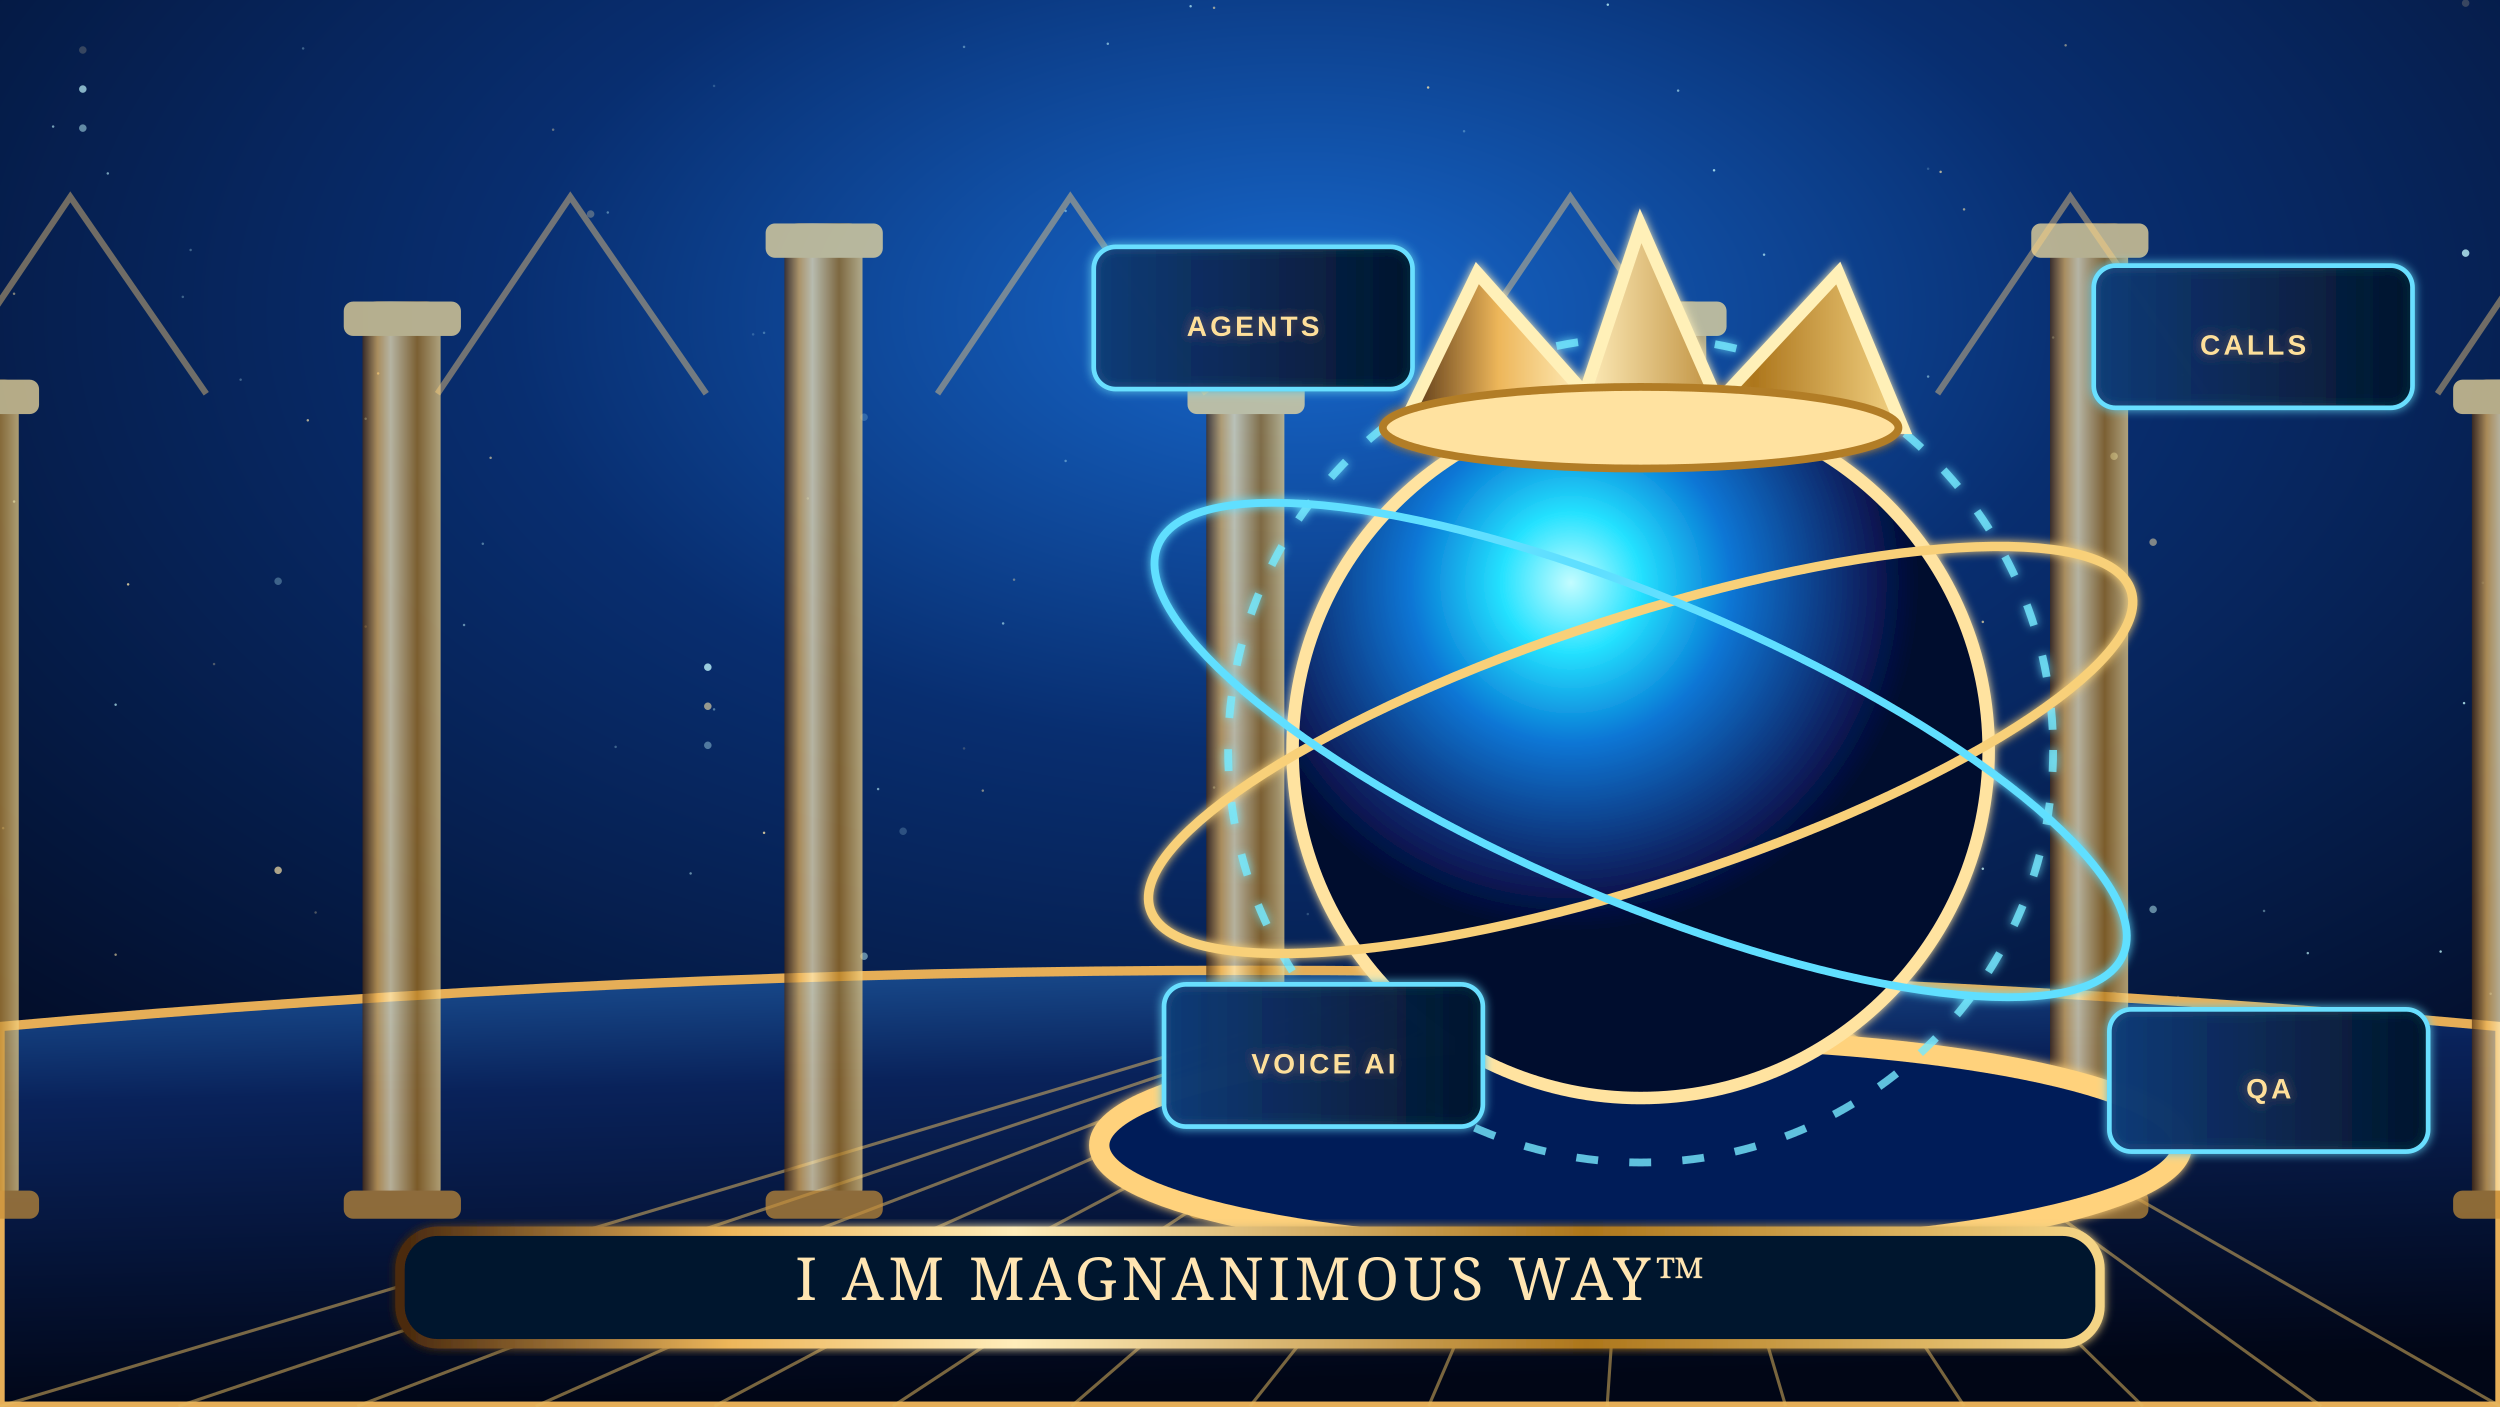
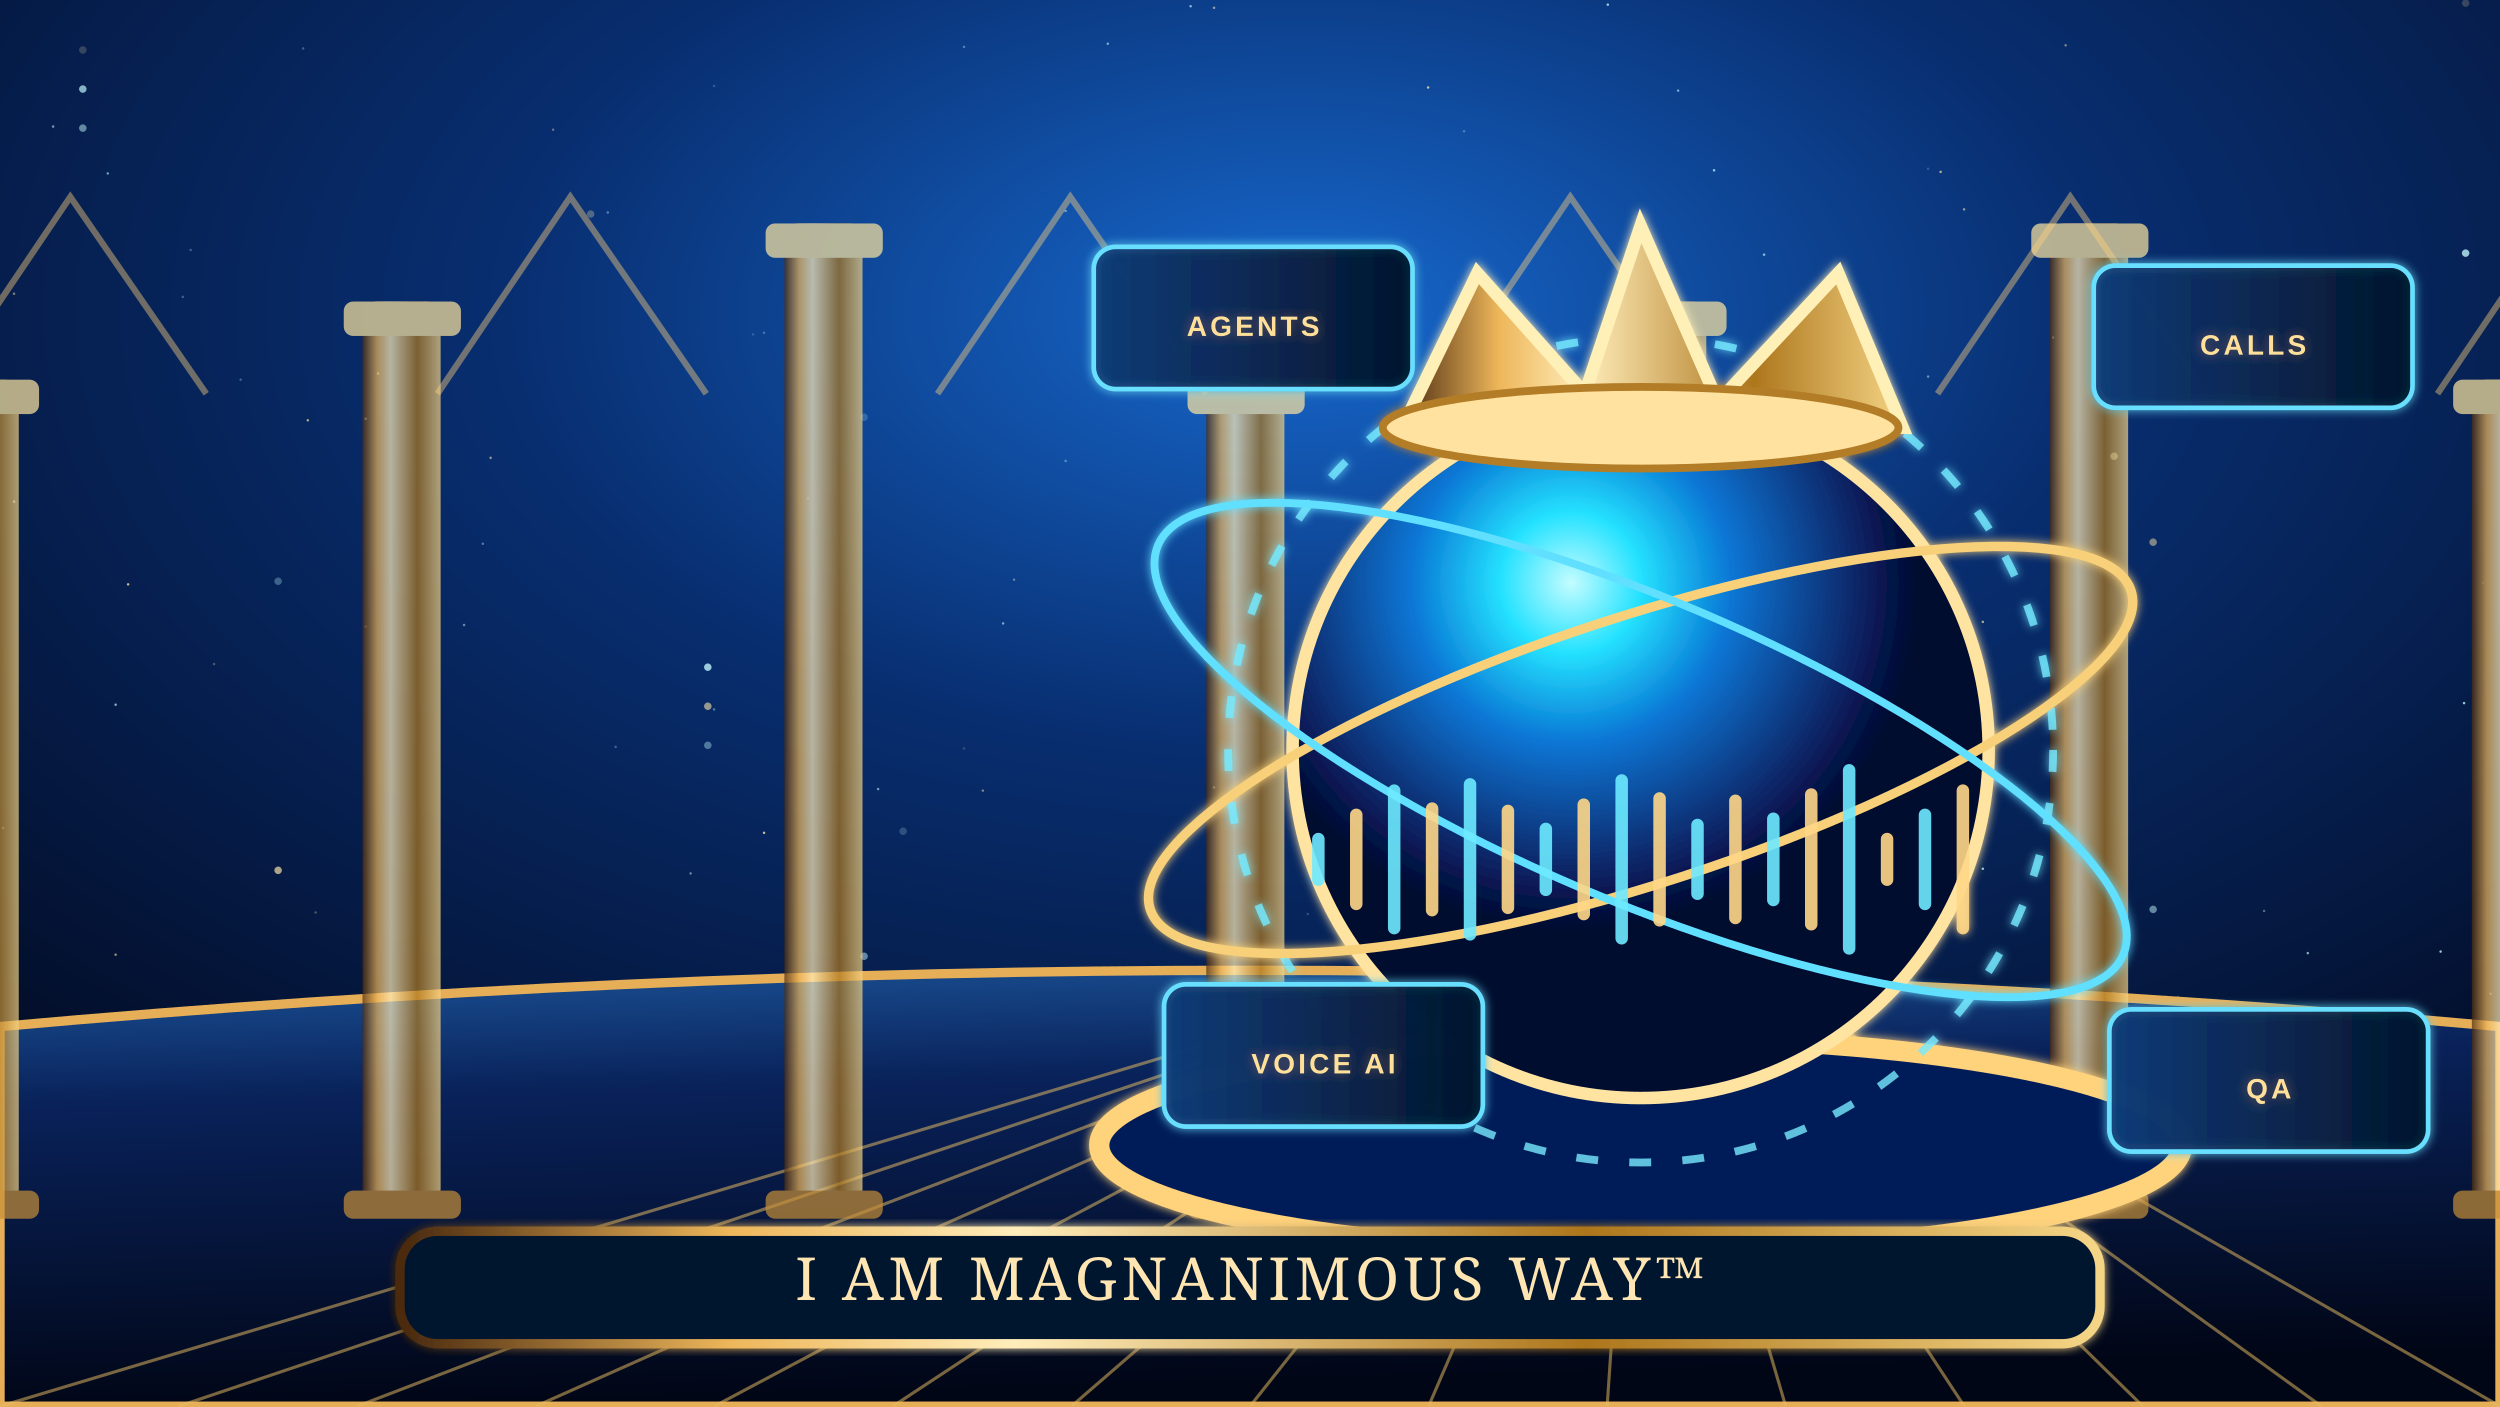
<svg xmlns="http://www.w3.org/2000/svg" width="1600" height="900" viewBox="0 0 1600 900">
  <defs>
    <radialGradient id="sky" cx=".52" cy=".22" r=".9">
      <stop stop-color="#1769ce" />
      <stop offset=".35" stop-color="#082e70" />
      <stop offset=".8" stop-color="#030e2a" />
      <stop offset="1" stop-color="#010517" />
    </radialGradient>
    <linearGradient id="gold">
      <stop stop-color="#4c2c10" />
      <stop offset=".19" stop-color="#edb65a" />
      <stop offset=".36" stop-color="#ffedba" />
      <stop offset=".7" stop-color="#ad761c" />
      <stop offset="1" stop-color="#f4d485" />
    </linearGradient>
    <radialGradient id="orb" cx=".4" cy=".26">
      <stop stop-color="#c3fcff" />
      <stop offset=".2" stop-color="#25e2ff" />
      <stop offset=".46" stop-color="#0876d5" />
      <stop offset=".88" stop-color="#081955" />
      <stop offset="1" stop-color="#010a2e" />
    </radialGradient>
    <linearGradient id="tile">
      <stop stop-color="#103b78" stop-opacity=".9" />
      <stop offset="1" stop-color="#04152c" stop-opacity=".96" />
    </linearGradient>
    <linearGradient id="floor" x2=".15" y2="1">
      <stop stop-color="#1b5296" />
      <stop offset=".3" stop-color="#09225a" />
      <stop offset="1" stop-color="#010616" />
    </linearGradient>
    <filter id="glow">
      <feGaussianBlur stdDeviation="3" result="b" />
      <feMerge>
        <feMergeNode in="b" />
        <feMergeNode in="SourceGraphic" />
      </feMerge>
    </filter>
  </defs>
  <rect width="1600" height="900" fill="url(#sky)" />
  <circle cx="53" cy="32" r="2.4" fill="#ffe8aa" opacity="0.2" />
  <circle cx="154" cy="243" r="0.8" fill="#c3faff" opacity="0.295" />
  <circle cx="457" cy="454" r="0.8" fill="#c3faff" opacity="0.39" />
  <circle cx="962" cy="665" r="0.8" fill="#ffe8aa" opacity="0.485" />
  <circle cx="69" cy="111" r="0.8" fill="#c3faff" opacity="0.58" />
  <circle cx="978" cy="322" r="2.4" fill="#c3faff" opacity="0.675" />
  <circle cx="489" cy="533" r="0.8" fill="#ffe8aa" opacity="0.77" />
  <circle cx="202" cy="744" r="0.8" fill="#c3faff" opacity="0.2" />
  <circle cx="117" cy="190" r="0.8" fill="#c3faff" opacity="0.295" />
  <circle cx="234" cy="401" r="0.8" fill="#ffe8aa" opacity="0.39" />
  <circle cx="553" cy="612" r="2.4" fill="#c3faff" opacity="0.485" />
  <circle cx="1074" cy="58" r="0.8" fill="#c3faff" opacity="0.58" />
  <circle cx="197" cy="269" r="0.8" fill="#ffe8aa" opacity="0.675" />
  <circle cx="1122" cy="480" r="0.8" fill="#c3faff" opacity="0.77" />
  <circle cx="649" cy="691" r="0.8" fill="#c3faff" opacity="0.2" />
  <circle cx="378" cy="137" r="2.4" fill="#ffe8aa" opacity="0.295" />
  <circle cx="309" cy="348" r="0.8" fill="#c3faff" opacity="0.39" />
  <circle cx="442" cy="559" r="0.8" fill="#c3faff" opacity="0.485" />
  <circle cx="777" cy="5" r="0.8" fill="#ffe8aa" opacity="0.58" />
  <circle cx="1314" cy="216" r="0.8" fill="#c3faff" opacity="0.675" />
  <circle cx="453" cy="427" r="2.4" fill="#c3faff" opacity="0.77" />
  <circle cx="1394" cy="638" r="0.8" fill="#ffe8aa" opacity="0.2" />
  <circle cx="937" cy="84" r="0.8" fill="#c3faff" opacity="0.295" />
  <circle cx="682" cy="295" r="0.8" fill="#c3faff" opacity="0.39" />
  <circle cx="629" cy="506" r="0.8" fill="#ffe8aa" opacity="0.485" />
  <circle cx="778" cy="717" r="2.4" fill="#c3faff" opacity="0.58" />
  <circle cx="1129" cy="163" r="0.8" fill="#c3faff" opacity="0.675" />
  <circle cx="82" cy="374" r="0.8" fill="#ffe8aa" opacity="0.77" />
  <circle cx="837" cy="585" r="0.8" fill="#c3faff" opacity="0.2" />
  <circle cx="194" cy="31" r="0.8" fill="#c3faff" opacity="0.295" />
  <circle cx="1353" cy="242" r="2.4" fill="#ffe8aa" opacity="0.39" />
  <circle cx="1114" cy="453" r="0.8" fill="#c3faff" opacity="0.485" />
  <circle cx="1077" cy="664" r="0.8" fill="#c3faff" opacity="0.58" />
  <circle cx="1242" cy="110" r="0.8" fill="#ffe8aa" opacity="0.675" />
  <circle cx="9" cy="321" r="0.8" fill="#c3faff" opacity="0.77" />
  <circle cx="578" cy="532" r="2.4" fill="#c3faff" opacity="0.2" />
  <circle cx="1349" cy="743" r="0.8" fill="#ffe8aa" opacity="0.295" />
  <circle cx="722" cy="189" r="0.8" fill="#c3faff" opacity="0.39" />
  <circle cx="297" cy="400" r="0.8" fill="#c3faff" opacity="0.485" />
  <circle cx="74" cy="611" r="0.8" fill="#ffe8aa" opacity="0.58" />
  <circle cx="53" cy="57" r="2.4" fill="#c3faff" opacity="0.675" />
  <circle cx="234" cy="268" r="0.8" fill="#c3faff" opacity="0.77" />
  <circle cx="617" cy="479" r="0.8" fill="#ffe8aa" opacity="0.2" />
  <circle cx="1202" cy="690" r="0.8" fill="#c3faff" opacity="0.295" />
  <circle cx="389" cy="136" r="0.8" fill="#c3faff" opacity="0.39" />
  <circle cx="1378" cy="347" r="2.4" fill="#ffe8aa" opacity="0.485" />
  <circle cx="969" cy="558" r="0.8" fill="#c3faff" opacity="0.58" />
  <circle cx="762" cy="4" r="0.8" fill="#c3faff" opacity="0.675" />
  <circle cx="757" cy="215" r="0.8" fill="#ffe8aa" opacity="0.77" />
  <circle cx="954" cy="426" r="0.8" fill="#c3faff" opacity="0.2" />
  <circle cx="1353" cy="637" r="2.4" fill="#c3faff" opacity="0.295" />
  <circle cx="354" cy="83" r="0.8" fill="#ffe8aa" opacity="0.39" />
  <circle cx="1157" cy="294" r="0.8" fill="#c3faff" opacity="0.485" />
  <circle cx="562" cy="505" r="0.8" fill="#c3faff" opacity="0.58" />
  <circle cx="169" cy="716" r="0.8" fill="#ffe8aa" opacity="0.675" />
  <circle cx="1578" cy="162" r="2.4" fill="#c3faff" opacity="0.77" />
  <circle cx="1589" cy="373" r="0.8" fill="#c3faff" opacity="0.2" />
  <circle cx="202" cy="584" r="0.8" fill="#ffe8aa" opacity="0.295" />
  <circle cx="617" cy="30" r="0.8" fill="#c3faff" opacity="0.39" />
  <circle cx="1234" cy="241" r="0.8" fill="#c3faff" opacity="0.485" />
  <circle cx="453" cy="452" r="2.4" fill="#ffe8aa" opacity="0.58" />
  <circle cx="1474" cy="663" r="0.8" fill="#c3faff" opacity="0.675" />
  <circle cx="1097" cy="109" r="0.8" fill="#c3faff" opacity="0.77" />
  <circle cx="922" cy="320" r="0.8" fill="#ffe8aa" opacity="0.2" />
  <circle cx="949" cy="531" r="0.8" fill="#c3faff" opacity="0.295" />
  <circle cx="1178" cy="742" r="2.4" fill="#c3faff" opacity="0.39" />
  <circle cx="9" cy="188" r="0.8" fill="#ffe8aa" opacity="0.485" />
  <circle cx="642" cy="399" r="0.8" fill="#c3faff" opacity="0.58" />
  <circle cx="1477" cy="610" r="0.8" fill="#c3faff" opacity="0.675" />
  <circle cx="914" cy="56" r="0.8" fill="#ffe8aa" opacity="0.77" />
  <circle cx="553" cy="267" r="2.4" fill="#c3faff" opacity="0.2" />
  <circle cx="394" cy="478" r="0.8" fill="#c3faff" opacity="0.295" />
  <circle cx="437" cy="689" r="0.8" fill="#ffe8aa" opacity="0.39" />
  <circle cx="682" cy="135" r="0.8" fill="#c3faff" opacity="0.485" />
  <circle cx="1129" cy="346" r="0.8" fill="#c3faff" opacity="0.58" />
  <circle cx="178" cy="557" r="2.4" fill="#ffe8aa" opacity="0.675" />
  <circle cx="1029" cy="3" r="0.8" fill="#c3faff" opacity="0.77" />
  <circle cx="482" cy="214" r="0.8" fill="#c3faff" opacity="0.2" />
  <circle cx="137" cy="425" r="0.8" fill="#ffe8aa" opacity="0.295" />
  <circle cx="1594" cy="636" r="0.8" fill="#c3faff" opacity="0.39" />
  <circle cx="53" cy="82" r="2.4" fill="#c3faff" opacity="0.485" />
  <circle cx="314" cy="293" r="0.8" fill="#ffe8aa" opacity="0.58" />
  <circle cx="777" cy="504" r="0.8" fill="#c3faff" opacity="0.675" />
  <circle cx="1442" cy="715" r="0.8" fill="#c3faff" opacity="0.77" />
  <circle cx="709" cy="161" r="0.8" fill="#ffe8aa" opacity="0.2" />
  <circle cx="178" cy="372" r="2.4" fill="#c3faff" opacity="0.295" />
  <circle cx="1449" cy="583" r="0.8" fill="#c3faff" opacity="0.39" />
  <circle cx="1322" cy="29" r="0.8" fill="#ffe8aa" opacity="0.485" />
  <circle cx="1397" cy="240" r="0.8" fill="#c3faff" opacity="0.58" />
  <circle cx="74" cy="451" r="0.8" fill="#c3faff" opacity="0.675" />
  <circle cx="553" cy="662" r="2.4" fill="#ffe8aa" opacity="0.77" />
  <circle cx="1234" cy="108" r="0.8" fill="#c3faff" opacity="0.2" />
  <circle cx="517" cy="319" r="0.8" fill="#c3faff" opacity="0.295" />
  <circle cx="2" cy="530" r="0.8" fill="#ffe8aa" opacity="0.39" />
  <circle cx="1289" cy="741" r="0.8" fill="#c3faff" opacity="0.485" />
  <circle cx="1178" cy="187" r="2.4" fill="#c3faff" opacity="0.58" />
  <circle cx="1269" cy="398" r="0.8" fill="#ffe8aa" opacity="0.675" />
  <circle cx="1562" cy="609" r="0.8" fill="#c3faff" opacity="0.77" />
  <circle cx="457" cy="55" r="0.8" fill="#c3faff" opacity="0.2" />
  <circle cx="1154" cy="266" r="0.8" fill="#ffe8aa" opacity="0.295" />
  <circle cx="453" cy="477" r="2.4" fill="#c3faff" opacity="0.39" />
  <circle cx="1554" cy="688" r="0.8" fill="#c3faff" opacity="0.485" />
  <circle cx="1257" cy="134" r="0.8" fill="#ffe8aa" opacity="0.58" />
  <circle cx="1162" cy="345" r="0.8" fill="#c3faff" opacity="0.675" />
  <circle cx="1269" cy="556" r="0.8" fill="#c3faff" opacity="0.77" />
  <circle cx="1578" cy="2" r="2.4" fill="#ffe8aa" opacity="0.2" />
  <circle cx="489" cy="213" r="0.8" fill="#c3faff" opacity="0.295" />
  <circle cx="1202" cy="424" r="0.8" fill="#c3faff" opacity="0.39" />
  <circle cx="517" cy="635" r="0.8" fill="#ffe8aa" opacity="0.485" />
  <circle cx="34" cy="81" r="0.8" fill="#c3faff" opacity="0.58" />
  <circle cx="1353" cy="292" r="2.4" fill="#c3faff" opacity="0.675" />
  <circle cx="1274" cy="503" r="0.8" fill="#ffe8aa" opacity="0.77" />
  <circle cx="1397" cy="714" r="0.8" fill="#c3faff" opacity="0.2" />
  <circle cx="122" cy="160" r="0.8" fill="#c3faff" opacity="0.295" />
  <circle cx="649" cy="371" r="0.8" fill="#ffe8aa" opacity="0.39" />
  <circle cx="1378" cy="582" r="2.4" fill="#c3faff" opacity="0.485" />
  <circle cx="709" cy="28" r="0.8" fill="#c3faff" opacity="0.58" />
  <circle cx="242" cy="239" r="0.8" fill="#ffe8aa" opacity="0.675" />
  <circle cx="1577" cy="450" r="0.8" fill="#c3faff" opacity="0.77" />
  <circle cx="1514" cy="661" r="0.8" fill="#c3faff" opacity="0.2" />
  <path d="M0 657 Q 800 585 1600 657 V900 H0Z" fill="url(#floor)" stroke="#e6ae57" stroke-width="6" />
  <g stroke="#c49d59" stroke-width="2.5" opacity=".65">
    <path d="M0 900L1050 585" stroke="#e6bb61" stroke-width="2" opacity="0.8" fill="none" />
    <path d="M114.286 900L1050 585" stroke="#e6bb61" stroke-width="2" opacity="0.8" fill="none" />
    <path d="M228.571 900L1050 585" stroke="#e6bb61" stroke-width="2" opacity="0.8" fill="none" />
    <path d="M342.857 900L1050 585" stroke="#e6bb61" stroke-width="2" opacity="0.8" fill="none" />
    <path d="M457.143 900L1050 585" stroke="#e6bb61" stroke-width="2" opacity="0.8" fill="none" />
    <path d="M571.429 900L1050 585" stroke="#e6bb61" stroke-width="2" opacity="0.8" fill="none" />
    <path d="M685.714 900L1050 585" stroke="#e6bb61" stroke-width="2" opacity="0.8" fill="none" />
    <path d="M800 900L1050 585" stroke="#e6bb61" stroke-width="2" opacity="0.8" fill="none" />
    <path d="M914.286 900L1050 585" stroke="#e6bb61" stroke-width="2" opacity="0.8" fill="none" />
    <path d="M1028.571 900L1050 585" stroke="#e6bb61" stroke-width="2" opacity="0.8" fill="none" />
    <path d="M1142.857 900L1050 585" stroke="#e6bb61" stroke-width="2" opacity="0.8" fill="none" />
    <path d="M1257.143 900L1050 585" stroke="#e6bb61" stroke-width="2" opacity="0.8" fill="none" />
    <path d="M1371.429 900L1050 585" stroke="#e6bb61" stroke-width="2" opacity="0.8" fill="none" />
    <path d="M1485.714 900L1050 585" stroke="#e6bb61" stroke-width="2" opacity="0.8" fill="none" />
    <path d="M1600 900L1050 585" stroke="#e6bb61" stroke-width="2" opacity="0.8" fill="none" />
  </g>
  <g>
    <g opacity=".7">
      <rect x="-38" y="243" width="50" height="527" rx="9" fill="url(#gold)" />
      <rect x="-50" y="243" width="75" height="22" rx="6" fill="#ffe7a0" />
      <rect x="-50" y="762" width="75" height="18" rx="6" fill="#c68f37" />
    </g>
    <g opacity=".7">
      <rect x="232" y="193" width="50" height="577" rx="9" fill="url(#gold)" />
      <rect x="220" y="193" width="75" height="22" rx="6" fill="#ffe7a0" />
      <rect x="220" y="762" width="75" height="18" rx="6" fill="#c68f37" />
    </g>
    <g opacity=".7">
      <rect x="502" y="143" width="50" height="627" rx="9" fill="url(#gold)" />
      <rect x="490" y="143" width="75" height="22" rx="6" fill="#ffe7a0" />
      <rect x="490" y="762" width="75" height="18" rx="6" fill="#c68f37" />
    </g>
    <g opacity=".7">
      <rect x="772" y="243" width="50" height="527" rx="9" fill="url(#gold)" />
      <rect x="760" y="243" width="75" height="22" rx="6" fill="#ffe7a0" />
      <rect x="760" y="762" width="75" height="18" rx="6" fill="#c68f37" />
    </g>
    <g opacity=".7">
      <rect x="1042" y="193" width="50" height="577" rx="9" fill="url(#gold)" />
      <rect x="1030" y="193" width="75" height="22" rx="6" fill="#ffe7a0" />
      <rect x="1030" y="762" width="75" height="18" rx="6" fill="#c68f37" />
    </g>
    <g opacity=".7">
      <rect x="1312" y="143" width="50" height="627" rx="9" fill="url(#gold)" />
      <rect x="1300" y="143" width="75" height="22" rx="6" fill="#ffe7a0" />
      <rect x="1300" y="762" width="75" height="18" rx="6" fill="#c68f37" />
    </g>
    <g opacity=".7">
      <rect x="1582" y="243" width="50" height="527" rx="9" fill="url(#gold)" />
      <rect x="1570" y="243" width="75" height="22" rx="6" fill="#ffe7a0" />
      <rect x="1570" y="762" width="75" height="18" rx="6" fill="#c68f37" />
    </g>
  </g>
  <g opacity=".85" fill="none" stroke="#ffd27b" stroke-width="4">
    <path d="M-40 252 L45 126L132 252" opacity=".5" />
    <path d="M280 252 L365 126L452 252" opacity=".5" />
    <path d="M600 252 L685 126L772 252" opacity=".5" />
    <path d="M920 252 L1005 126L1092 252" opacity=".5" />
    <path d="M1240 252 L1325 126L1412 252" opacity=".5" />
    <path d="M1560 252 L1645 126L1732 252" opacity=".5" />
  </g>
  <g transform="translate(1050 480)" filter="url(#glow)">
    <ellipse cy="253" rx="346.5" ry="68.75" fill="#041d59" stroke="#ffd27c" stroke-width="13" />
    <circle r="222.75" fill="url(#orb)" stroke="#ffe3a0" stroke-width="8" />
    <circle r="264" fill="none" stroke="#74eaff" stroke-width="5" stroke-dasharray="14 20" opacity=".8" />
    <ellipse rx="330" ry="85.25" fill="none" stroke="#f8d079" stroke-width="6" transform="rotate(-18)" />
    <ellipse rx="335.5" ry="96.25" fill="none" stroke="#61dfff" stroke-width="5" transform="rotate(23)" />
    <path d="M-151.25 -209L-104.5 -305.25L-35.75 -228.25L0 -335.5L49.5 -222.75L126.5 -305.25L167.75 -206.25Z" fill="url(#gold)" stroke="#fff0b8" stroke-width="8" />
    <ellipse cy="-206.25" rx="165" ry="26.125" fill="#ffe2a0" stroke="#b27d27" stroke-width="5" />
    <g>
-       <path d="M 843.75 537 v26" stroke="#6eeaff" stroke-width="8" stroke-linecap="round" opacity=".9" />
-       <path d="M 868.015 521.5 v57" stroke="#ffd787" stroke-width="8" stroke-linecap="round" opacity=".9" />
-       <path d="M 892.279 506 v88" stroke="#6eeaff" stroke-width="8" stroke-linecap="round" opacity=".9" />
-       <path d="M 916.544 517.5 v65" stroke="#ffd787" stroke-width="8" stroke-linecap="round" opacity=".9" />
-       <path d="M 940.809 502 v96" stroke="#6eeaff" stroke-width="8" stroke-linecap="round" opacity=".9" />
-       <path d="M 965.074 519 v62" stroke="#ffd787" stroke-width="8" stroke-linecap="round" opacity=".9" />
-       <path d="M 989.338 530.5 v39" stroke="#6eeaff" stroke-width="8" stroke-linecap="round" opacity=".9" />
-       <path d="M 1013.603 515 v70" stroke="#ffd787" stroke-width="8" stroke-linecap="round" opacity=".9" />
-       <path d="M 1037.868 499.5 v101" stroke="#6eeaff" stroke-width="8" stroke-linecap="round" opacity=".9" />
-       <path d="M 1062.132 511 v78" stroke="#ffd787" stroke-width="8" stroke-linecap="round" opacity=".9" />
-       <path d="M 1086.397 528 v44" stroke="#6eeaff" stroke-width="8" stroke-linecap="round" opacity=".9" />
-       <path d="M 1110.662 512.5 v75" stroke="#ffd787" stroke-width="8" stroke-linecap="round" opacity=".9" />
-       <path d="M 1134.926 524 v52" stroke="#6eeaff" stroke-width="8" stroke-linecap="round" opacity=".9" />
-       <path d="M 1159.191 508.5 v83" stroke="#ffd787" stroke-width="8" stroke-linecap="round" opacity=".9" />
-       <path d="M 1183.456 493 v114" stroke="#6eeaff" stroke-width="8" stroke-linecap="round" opacity=".9" />
-       <path d="M 1207.721 537 v26" stroke="#ffd787" stroke-width="8" stroke-linecap="round" opacity=".9" />
-       <path d="M 1231.985 521.5 v57" stroke="#6eeaff" stroke-width="8" stroke-linecap="round" opacity=".9" />
-       <path d="M 1256.25 506 v88" stroke="#ffd787" stroke-width="8" stroke-linecap="round" opacity=".9" />
+       <path d="M -206.25 57.00 v26" stroke="#6eeaff" stroke-width="8" stroke-linecap="round" opacity=".9" />
+       <path d="M -181.99 41.50 v57" stroke="#ffd787" stroke-width="8" stroke-linecap="round" opacity=".9" />
+       <path d="M -157.72 26.00 v88" stroke="#6eeaff" stroke-width="8" stroke-linecap="round" opacity=".9" />
+       <path d="M -133.46 37.50 v65" stroke="#ffd787" stroke-width="8" stroke-linecap="round" opacity=".9" />
+       <path d="M -109.19 22.00 v96" stroke="#6eeaff" stroke-width="8" stroke-linecap="round" opacity=".9" />
+       <path d="M -84.93 39.00 v62" stroke="#ffd787" stroke-width="8" stroke-linecap="round" opacity=".9" />
+       <path d="M -60.66 50.50 v39" stroke="#6eeaff" stroke-width="8" stroke-linecap="round" opacity=".9" />
+       <path d="M -36.40 35.00 v70" stroke="#ffd787" stroke-width="8" stroke-linecap="round" opacity=".9" />
+       <path d="M -12.13 19.50 v101" stroke="#6eeaff" stroke-width="8" stroke-linecap="round" opacity=".9" />
+       <path d="M 12.13 31.00 v78" stroke="#ffd787" stroke-width="8" stroke-linecap="round" opacity=".9" />
+       <path d="M 36.40 48.00 v44" stroke="#6eeaff" stroke-width="8" stroke-linecap="round" opacity=".9" />
+       <path d="M 60.66 32.50 v75" stroke="#ffd787" stroke-width="8" stroke-linecap="round" opacity=".9" />
+       <path d="M 84.93 44.00 v52" stroke="#6eeaff" stroke-width="8" stroke-linecap="round" opacity=".9" />
+       <path d="M 109.19 28.50 v83" stroke="#ffd787" stroke-width="8" stroke-linecap="round" opacity=".9" />
+       <path d="M 133.46 13.00 v114" stroke="#6eeaff" stroke-width="8" stroke-linecap="round" opacity=".9" />
+       <path d="M 157.72 57.00 v26" stroke="#ffd787" stroke-width="8" stroke-linecap="round" opacity=".9" />
+       <path d="M 181.99 41.50 v57" stroke="#6eeaff" stroke-width="8" stroke-linecap="round" opacity=".9" />
+       <path d="M 206.25 26.00 v88" stroke="#ffd787" stroke-width="8" stroke-linecap="round" opacity=".9" />
    </g>
  </g>
  <g filter="url(#glow)">
    <rect x="700" y="158" width="204" height="91" rx="14" fill="url(#tile)" stroke="#69dfff" stroke-width="3" />
    <text x="802" y="215" fill="#ffdf9a" font-size="18" font-weight="800" text-anchor="middle" font-family="Arial,sans-serif" letter-spacing="2">AGENTS</text>
  </g>
  <g filter="url(#glow)">
    <rect x="1340" y="170" width="204" height="91" rx="14" fill="url(#tile)" stroke="#69dfff" stroke-width="3" />
    <text x="1442" y="227" fill="#ffdf9a" font-size="18" font-weight="800" text-anchor="middle" font-family="Arial,sans-serif" letter-spacing="2">CALLS</text>
  </g>
  <g filter="url(#glow)">
    <rect x="745" y="630" width="204" height="91" rx="14" fill="url(#tile)" stroke="#69dfff" stroke-width="3" />
    <text x="847" y="687" fill="#ffdf9a" font-size="18" font-weight="800" text-anchor="middle" font-family="Arial,sans-serif" letter-spacing="2">VOICE AI</text>
  </g>
  <g filter="url(#glow)">
    <rect x="1350" y="646" width="204" height="91" rx="14" fill="url(#tile)" stroke="#69dfff" stroke-width="3" />
    <text x="1452" y="703" fill="#ffdf9a" font-size="18" font-weight="800" text-anchor="middle" font-family="Arial,sans-serif" letter-spacing="2">QA</text>
  </g>
  <g>
    <rect x="256" y="788" width="1088" height="72" rx="24" fill="#03132d" stroke="url(#gold)" stroke-width="6" filter="url(#glow)" />
    <text x="800" y="832" text-anchor="middle" fill="#ffe5b2" font-family="Georgia,serif" font-size="38" letter-spacing="3">I AM MAGNANIMOUS WAY™</text>
  </g>
</svg>
